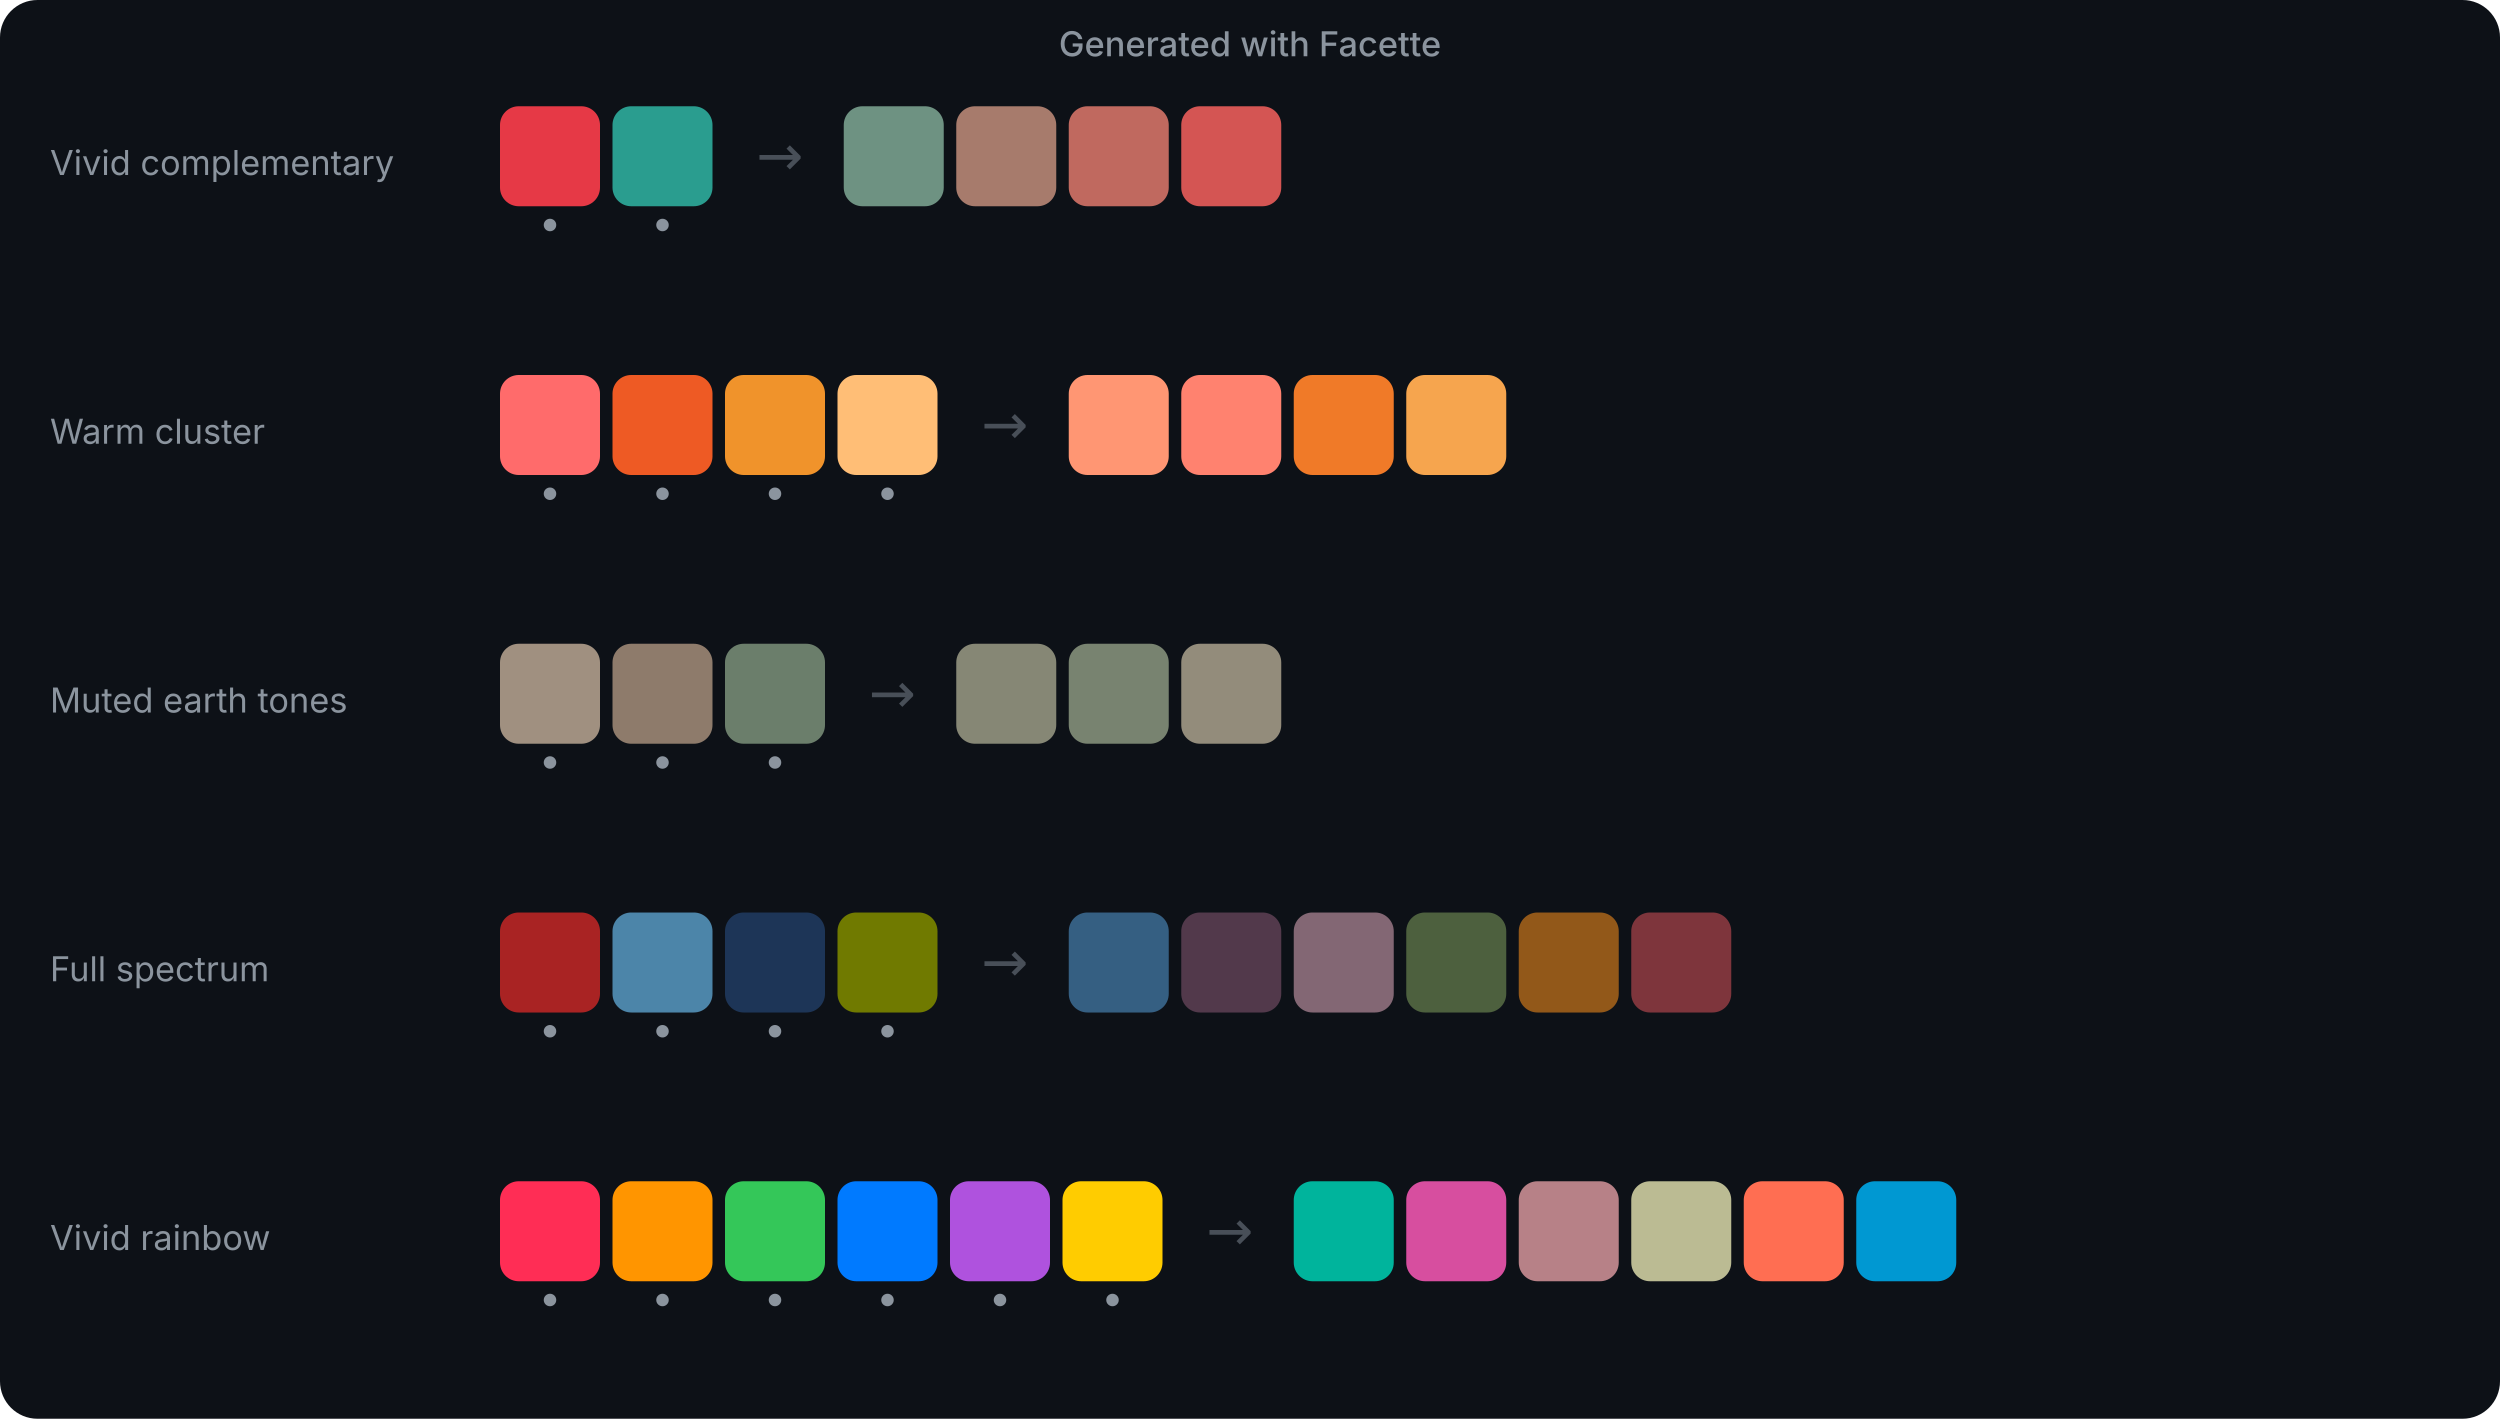
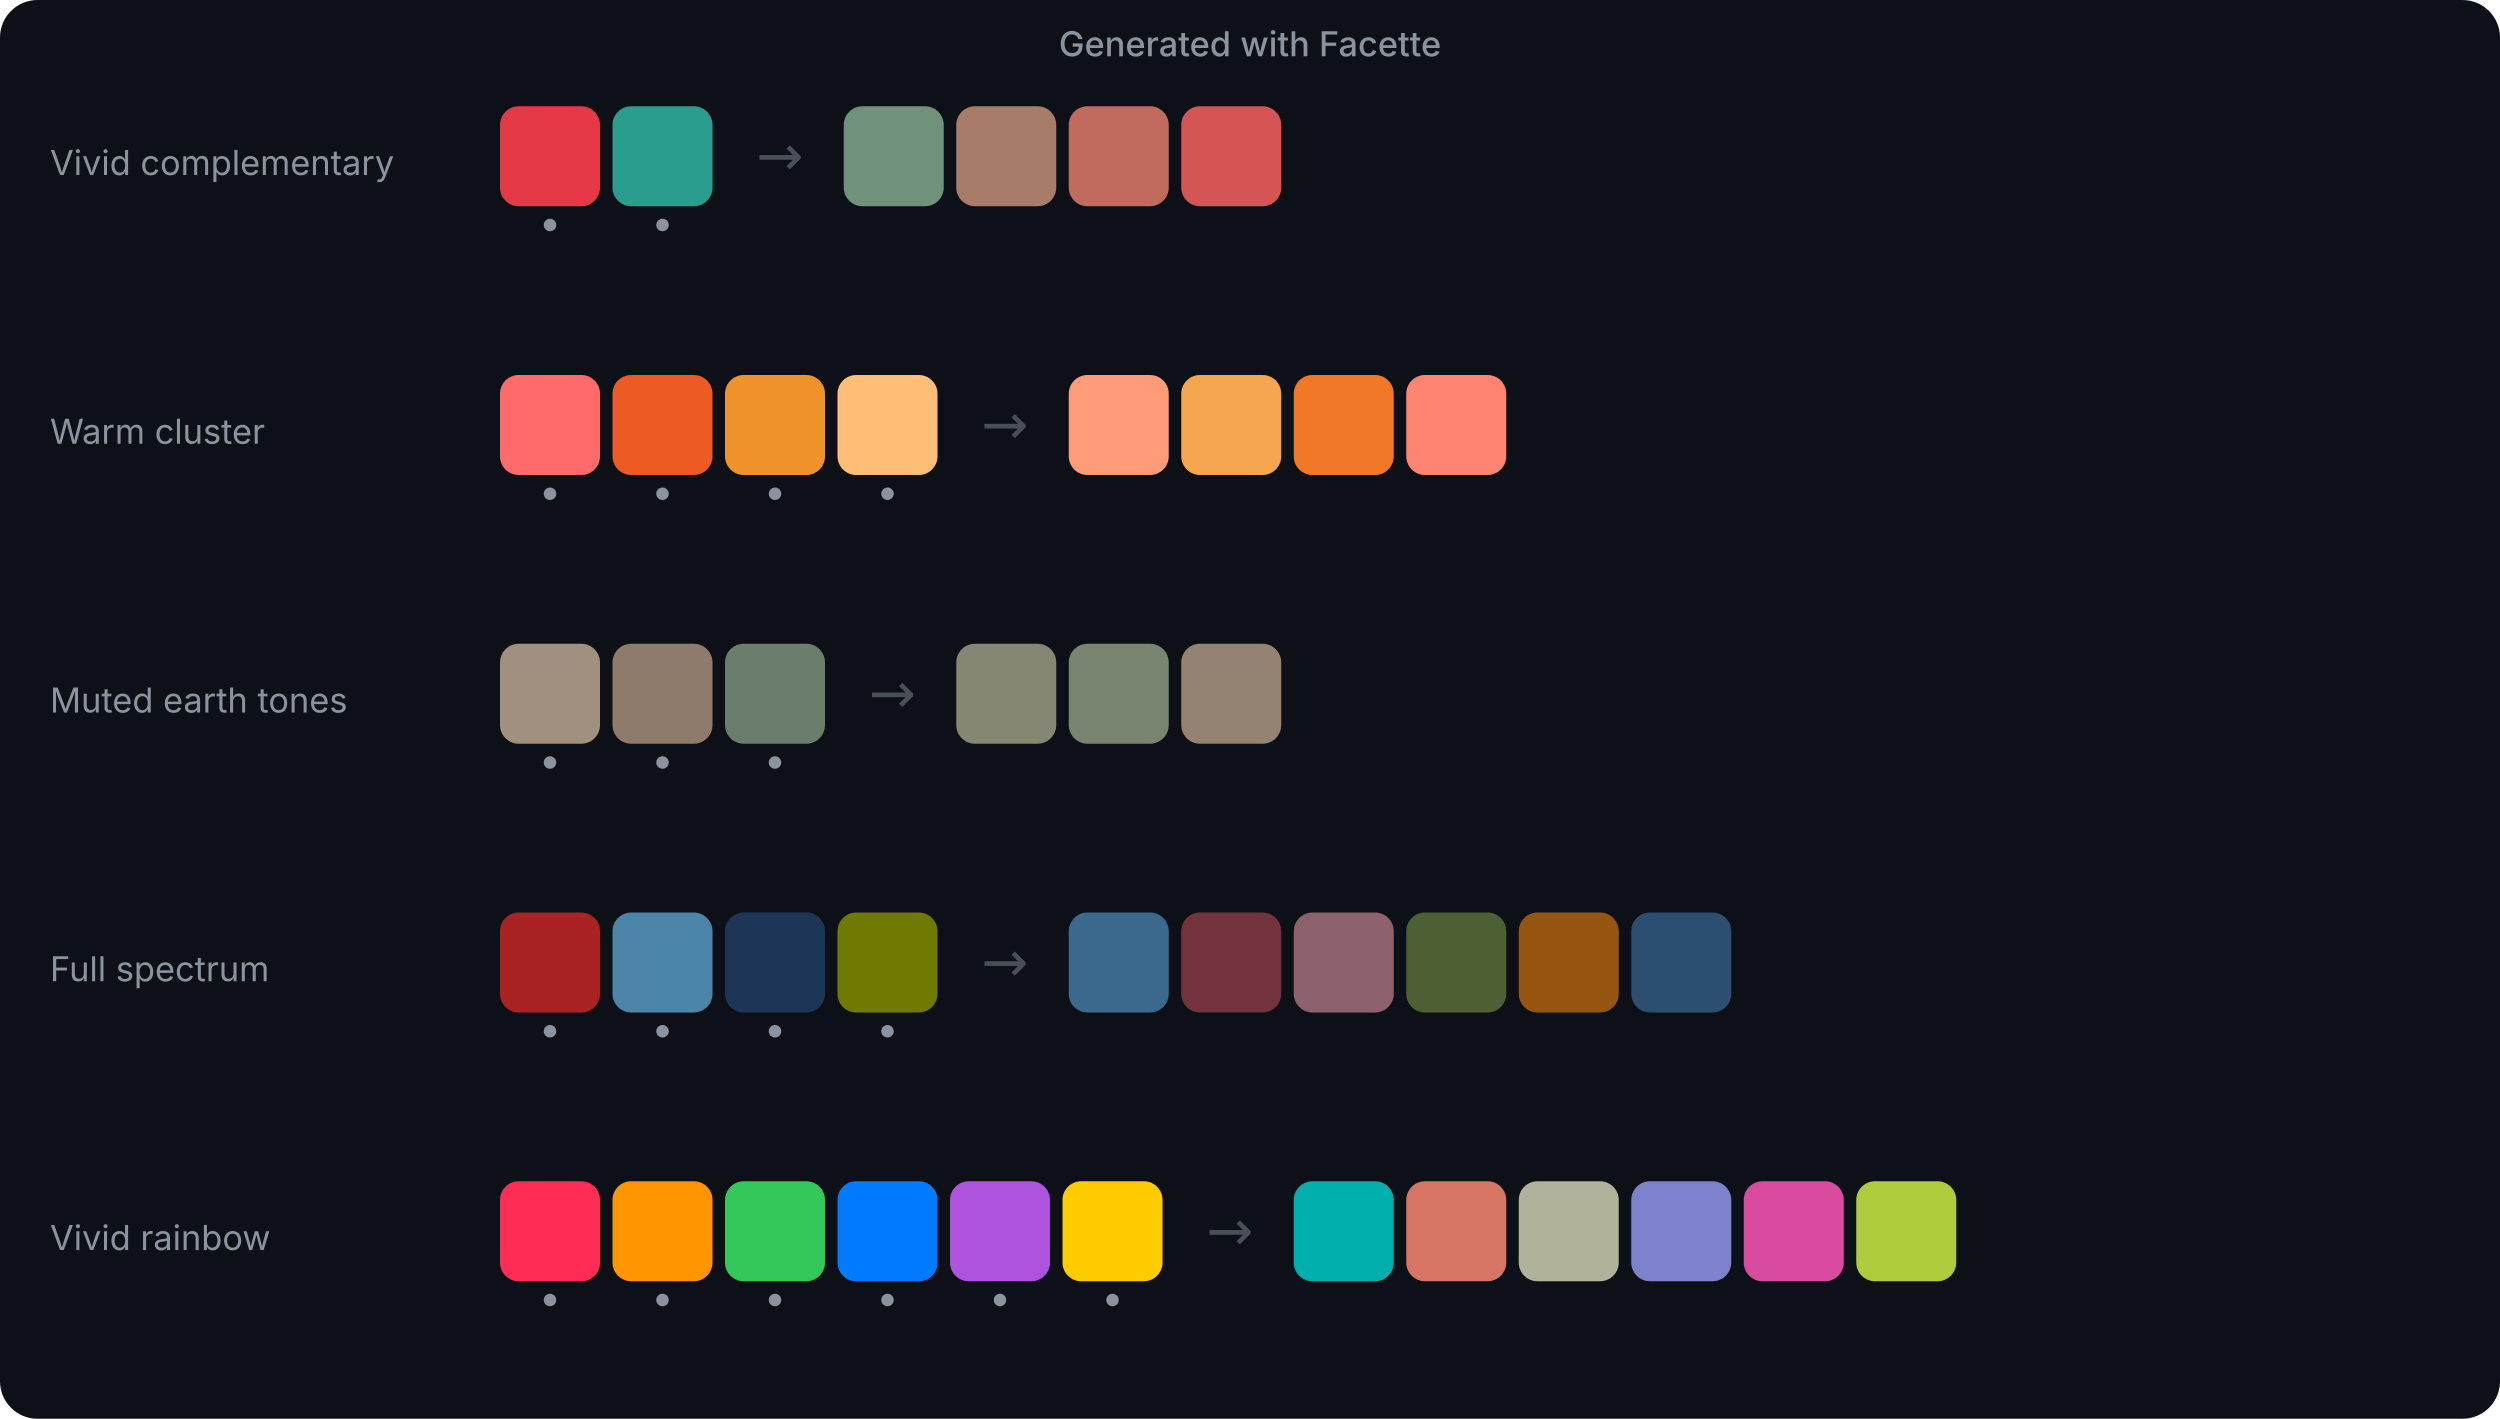
<svg xmlns="http://www.w3.org/2000/svg" width="800" height="454" viewBox="0 0 800 454">
  <rect width="800" height="454" fill="#0d1117" rx="12" />
  <text x="400" y="18" fill="#8b949e" font-family="system-ui, -apple-system, sans-serif" font-size="11" text-anchor="middle" font-weight="500">Generated with Facette</text>
  <text x="16" y="56" fill="#8b949e" font-family="system-ui, -apple-system, sans-serif" font-size="11">Vivid complementary</text>
  <rect x="160" y="34" width="32" height="32" rx="6" fill="#e63946" />
  <circle cx="176" cy="72" r="2" fill="#8b949e" />
  <rect x="196" y="34" width="32" height="32" rx="6" fill="#2a9d8f" />
  <circle cx="212" cy="72" r="2" fill="#8b949e" />
  <text x="242" y="56" fill="#484f58" font-family="system-ui, sans-serif" font-size="18">→</text>
-   <rect x="270" y="34" width="32" height="32" rx="6" fill="#6e9282" />
-   <rect x="306" y="34" width="32" height="32" rx="6" fill="#a77b6c" />
-   <rect x="342" y="34" width="32" height="32" rx="6" fill="#c0695f" />
+   <rect x="270" y="34" width="32" height="32" rx="6" fill="#70927b" />
+   <rect x="306" y="34" width="32" height="32" rx="6" fill="#a77c68" />
+   <rect x="342" y="34" width="32" height="32" rx="6" fill="#c16a5e" />
  <rect x="378" y="34" width="32" height="32" rx="6" fill="#d45553" />
  <text x="16" y="142" fill="#8b949e" font-family="system-ui, -apple-system, sans-serif" font-size="11">Warm cluster</text>
  <rect x="160" y="120" width="32" height="32" rx="6" fill="#ff6b6b" />
  <circle cx="176" cy="158" r="2" fill="#8b949e" />
  <rect x="196" y="120" width="32" height="32" rx="6" fill="#ee5a24" />
  <circle cx="212" cy="158" r="2" fill="#8b949e" />
  <rect x="232" y="120" width="32" height="32" rx="6" fill="#f0932b" />
  <circle cx="248" cy="158" r="2" fill="#8b949e" />
  <rect x="268" y="120" width="32" height="32" rx="6" fill="#ffbe76" />
  <circle cx="284" cy="158" r="2" fill="#8b949e" />
  <text x="314" y="142" fill="#484f58" font-family="system-ui, sans-serif" font-size="18">→</text>
-   <rect x="342" y="120" width="32" height="32" rx="6" fill="#ff9673" />
-   <rect x="378" y="120" width="32" height="32" rx="6" fill="#ff826f" />
-   <rect x="414" y="120" width="32" height="32" rx="6" fill="#f07a28" />
-   <rect x="450" y="120" width="32" height="32" rx="6" fill="#f6a54e" />
+   <rect x="342" y="120" width="32" height="32" rx="6" fill="#ff9b77" />
+   <rect x="378" y="120" width="32" height="32" rx="6" fill="#f7a650" />
+   <rect x="414" y="120" width="32" height="32" rx="6" fill="#f07827" />
+   <rect x="450" y="120" width="32" height="32" rx="6" fill="#ff8471" />
  <text x="16" y="228" fill="#8b949e" font-family="system-ui, -apple-system, sans-serif" font-size="11">Muted earth tones</text>
  <rect x="160" y="206" width="32" height="32" rx="6" fill="#a09080" />
  <circle cx="176" cy="244" r="2" fill="#8b949e" />
  <rect x="196" y="206" width="32" height="32" rx="6" fill="#8e7b6b" />
  <circle cx="212" cy="244" r="2" fill="#8b949e" />
  <rect x="232" y="206" width="32" height="32" rx="6" fill="#6b7e6b" />
  <circle cx="248" cy="244" r="2" fill="#8b949e" />
  <text x="278" y="228" fill="#484f58" font-family="system-ui, sans-serif" font-size="18">→</text>
-   <rect x="306" y="206" width="32" height="32" rx="6" fill="#868775" />
+   <rect x="306" y="206" width="32" height="32" rx="6" fill="#858774" />
  <rect x="342" y="206" width="32" height="32" rx="6" fill="#788370" />
-   <rect x="378" y="206" width="32" height="32" rx="6" fill="#938c7b" />
+   <rect x="378" y="206" width="32" height="32" rx="6" fill="#948272" />
  <text x="16" y="314" fill="#8b949e" font-family="system-ui, -apple-system, sans-serif" font-size="11">Full spectrum</text>
  <rect x="160" y="292" width="32" height="32" rx="6" fill="#a92323" />
  <circle cx="176" cy="330" r="2" fill="#8b949e" />
  <rect x="196" y="292" width="32" height="32" rx="6" fill="#4c85a9" />
  <circle cx="212" cy="330" r="2" fill="#8b949e" />
  <rect x="232" y="292" width="32" height="32" rx="6" fill="#1d3557" />
  <circle cx="248" cy="330" r="2" fill="#8b949e" />
  <rect x="268" y="292" width="32" height="32" rx="6" fill="#707a00" />
  <circle cx="284" cy="330" r="2" fill="#8b949e" />
  <text x="314" y="314" fill="#484f58" font-family="system-ui, sans-serif" font-size="18">→</text>
-   <rect x="342" y="292" width="32" height="32" rx="6" fill="#355f82" />
-   <rect x="378" y="292" width="32" height="32" rx="6" fill="#52394b" />
-   <rect x="414" y="292" width="32" height="32" rx="6" fill="#836774" />
-   <rect x="450" y="292" width="32" height="32" rx="6" fill="#4d603e" />
-   <rect x="486" y="292" width="32" height="32" rx="6" fill="#925819" />
-   <rect x="522" y="292" width="32" height="32" rx="6" fill="#7e353c" />
+   <rect x="342" y="292" width="32" height="32" rx="6" fill="#3b698d" />
+   <rect x="378" y="292" width="32" height="32" rx="6" fill="#73333c" />
+   <rect x="414" y="292" width="32" height="32" rx="6" fill="#8e616e" />
+   <rect x="450" y="292" width="32" height="32" rx="6" fill="#4c6034" />
+   <rect x="486" y="292" width="32" height="32" rx="6" fill="#965510" />
+   <rect x="522" y="292" width="32" height="32" rx="6" fill="#2b4e71" />
  <text x="16" y="400" fill="#8b949e" font-family="system-ui, -apple-system, sans-serif" font-size="11">Vivid rainbow</text>
  <rect x="160" y="378" width="32" height="32" rx="6" fill="#ff2d55" />
  <circle cx="176" cy="416" r="2" fill="#8b949e" />
  <rect x="196" y="378" width="32" height="32" rx="6" fill="#ff9500" />
  <circle cx="212" cy="416" r="2" fill="#8b949e" />
  <rect x="232" y="378" width="32" height="32" rx="6" fill="#34c759" />
  <circle cx="248" cy="416" r="2" fill="#8b949e" />
  <rect x="268" y="378" width="32" height="32" rx="6" fill="#007aff" />
  <circle cx="284" cy="416" r="2" fill="#8b949e" />
  <rect x="304" y="378" width="32" height="32" rx="6" fill="#af52de" />
  <circle cx="320" cy="416" r="2" fill="#8b949e" />
  <rect x="340" y="378" width="32" height="32" rx="6" fill="#ffcc00" />
  <circle cx="356" cy="416" r="2" fill="#8b949e" />
  <text x="386" y="400" fill="#484f58" font-family="system-ui, sans-serif" font-size="18">→</text>
-   <rect x="414" y="378" width="32" height="32" rx="6" fill="#00b49c" />
-   <rect x="450" y="378" width="32" height="32" rx="6" fill="#d74e9f" />
-   <rect x="486" y="378" width="32" height="32" rx="6" fill="#b78187" />
-   <rect x="522" y="378" width="32" height="32" rx="6" fill="#bbbb93" />
-   <rect x="558" y="378" width="32" height="32" rx="6" fill="#ff6e52" />
-   <rect x="594" y="378" width="32" height="32" rx="6" fill="#0098d2" />
+   <rect x="414" y="378" width="32" height="32" rx="6" fill="#00aeac" />
+   <rect x="450" y="378" width="32" height="32" rx="6" fill="#d77564" />
+   <rect x="486" y="378" width="32" height="32" rx="6" fill="#b0b39a" />
+   <rect x="522" y="378" width="32" height="32" rx="6" fill="#7e82cc" />
+   <rect x="558" y="378" width="32" height="32" rx="6" fill="#d94ba0" />
+   <rect x="594" y="378" width="32" height="32" rx="6" fill="#aecc3c" />
</svg>
